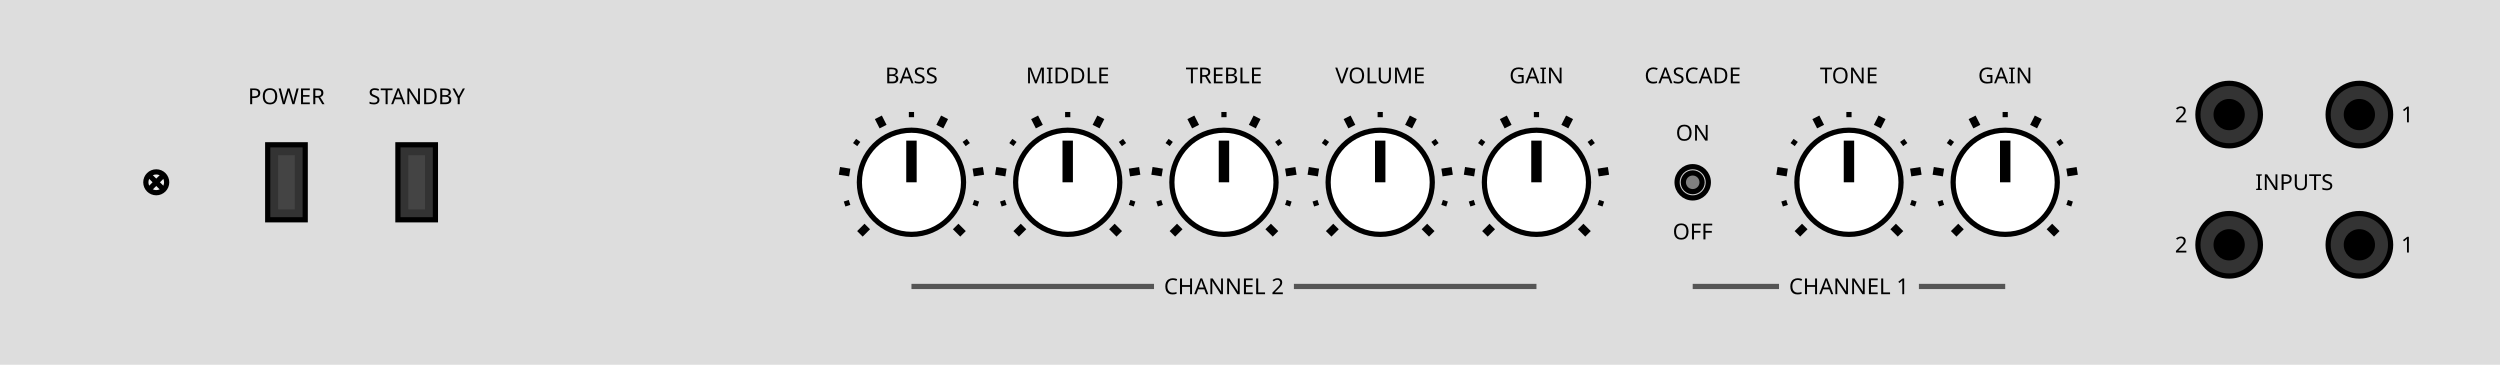
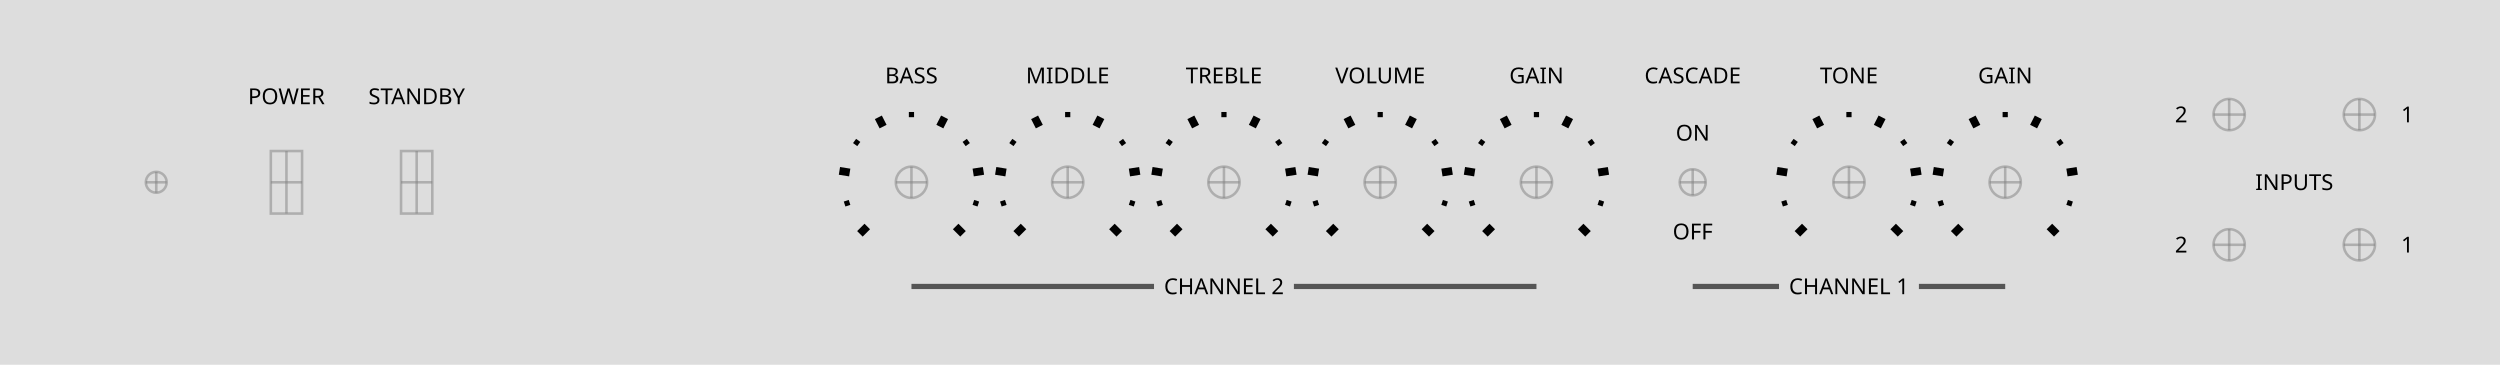
<svg xmlns="http://www.w3.org/2000/svg" baseProfile="full" height="70.0mm" version="1.1" viewBox="0 0 480.0 70.0" width="480.0mm">
  <defs />
  <rect fill="#dddddd" height="70.0" width="480.0" x="0" y="0" />
-   <circle cx="30.0" cy="35.0" fill="#eeeeee" opacity="1.0" r="2.0" stroke="black" stroke-width="1" />
-   <line opacity="1.0" stroke="black" stroke-width="1" x1="28.6" x2="31.4" y1="33.6" y2="36.4" />
-   <line opacity="1.0" stroke="black" stroke-width="1" x1="31.4" x2="28.6" y1="33.6" y2="36.4" />
-   <rect fill="#333333" height="14.4" opacity="1.0" stroke="black" width="7.2" x="51.4" y="27.8" />
-   <rect fill="#444444" height="10.4" opacity="1.0" stroke="none" width="3.2" x="53.4" y="29.8" />
+   <circle cx="30.0" cy="35.0" fill="none" r="2.0" stroke="gray" stroke-opacity="0.5" stroke-width="0.5" />
+   <line stroke="gray" stroke-opacity="0.5" stroke-width="0.5" x1="28.0" x2="32.0" y1="35.0" y2="35.0" />
+   <line stroke="gray" stroke-opacity="0.5" stroke-width="0.5" x1="30.0" x2="30.0" y1="33.0" y2="37.0" />
+   <rect fill="none" height="12.0" stroke="gray" stroke-opacity="0.5" stroke-width="0.5" width="6.0" x="52.0" y="29.0" />
+   <line stroke="gray" stroke-opacity="0.5" stroke-width="0.5" x1="52.0" x2="58.0" y1="35.0" y2="35.0" />
+   <line stroke="gray" stroke-opacity="0.5" stroke-width="0.5" x1="55.0" x2="55.0" y1="29.0" y2="41.0" />
  <text fill="black" font-family="sans-serif" font-size="4.233" font-weight="normal" text-anchor="middle" x="55.0" y="20.0">POWER</text>
-   <rect fill="#333333" height="14.4" opacity="1.0" stroke="black" width="7.2" x="76.4" y="27.8" />
-   <rect fill="#444444" height="10.4" opacity="1.0" stroke="none" width="3.2" x="78.4" y="29.8" />
+   <rect fill="none" height="12.0" stroke="gray" stroke-opacity="0.5" stroke-width="0.5" width="6.0" x="77.0" y="29.0" />
+   <line stroke="gray" stroke-opacity="0.5" stroke-width="0.5" x1="77.0" x2="83.0" y1="35.0" y2="35.0" />
+   <line stroke="gray" stroke-opacity="0.5" stroke-width="0.5" x1="80.0" x2="80.0" y1="29.0" y2="41.0" />
  <text fill="black" font-family="sans-serif" font-size="4.233" font-weight="normal" text-anchor="middle" x="80.0" y="20.0">STANDBY</text>
  <text fill="black" font-family="sans-serif" font-size="4.233" font-weight="normal" text-anchor="middle" x="235.0" y="56.482">CHANNEL 2</text>
  <line stroke="#555555" stroke-width="1.0" x1="175.0" x2="221.57" y1="55.0" y2="55.0" />
  <line stroke="#555555" stroke-width="1.0" x1="248.43" x2="295.0" y1="55.0" y2="55.0" />
+   <circle cx="175.0" cy="35.0" fill="none" r="3.0" stroke="gray" stroke-opacity="0.5" stroke-width="0.5" />
+   <line stroke="gray" stroke-opacity="0.5" stroke-width="0.5" x1="172.0" x2="178.0" y1="35.0" y2="35.0" />
+   <line stroke="gray" stroke-opacity="0.5" stroke-width="0.5" x1="175.0" x2="175.0" y1="32.0" y2="38.0" />
  <line stroke="black" stroke-width="1.5" x1="166.515" x2="165.101" y1="43.485" y2="44.899" />
  <line stroke="black" stroke-width="1" x1="163.112" x2="162.161" y1="38.863" y2="39.172" />
  <line stroke="black" stroke-width="1.5" x1="163.148" x2="161.172" y1="33.123" y2="32.81" />
  <line stroke="black" stroke-width="1" x1="164.887" x2="164.078" y1="27.653" y2="27.065" />
  <line stroke="black" stroke-width="1.5" x1="169.552" x2="168.644" y1="24.308" y2="22.526" />
  <line stroke="black" stroke-width="1" x1="175.0" x2="175.0" y1="22.5" y2="21.5" />
  <line stroke="black" stroke-width="1.5" x1="180.448" x2="181.356" y1="24.308" y2="22.526" />
  <line stroke="black" stroke-width="1" x1="185.113" x2="185.922" y1="27.653" y2="27.065" />
  <line stroke="black" stroke-width="1.5" x1="186.852" x2="188.828" y1="33.123" y2="32.81" />
  <line stroke="black" stroke-width="1" x1="186.888" x2="187.839" y1="38.863" y2="39.172" />
  <line stroke="black" stroke-width="1.5" x1="183.485" x2="184.899" y1="43.485" y2="44.899" />
-   <circle cx="175.0" cy="35.0" fill="white" opacity="1.0" r="10.0" stroke="black" stroke-width="1" />
-   <line opacity="1.0" stroke="black" stroke-width="2" x1="175.0" x2="175.0" y1="35.0" y2="27.0" />
  <text fill="black" font-family="sans-serif" font-size="4.233" font-weight="normal" text-anchor="middle" x="175.0" y="16.0">BASS</text>
+   <circle cx="205.0" cy="35.0" fill="none" r="3.0" stroke="gray" stroke-opacity="0.5" stroke-width="0.5" />
+   <line stroke="gray" stroke-opacity="0.5" stroke-width="0.5" x1="202.0" x2="208.0" y1="35.0" y2="35.0" />
+   <line stroke="gray" stroke-opacity="0.5" stroke-width="0.5" x1="205.0" x2="205.0" y1="32.0" y2="38.0" />
  <line stroke="black" stroke-width="1.5" x1="196.515" x2="195.101" y1="43.485" y2="44.899" />
  <line stroke="black" stroke-width="1" x1="193.112" x2="192.161" y1="38.863" y2="39.172" />
  <line stroke="black" stroke-width="1.5" x1="193.148" x2="191.172" y1="33.123" y2="32.81" />
  <line stroke="black" stroke-width="1" x1="194.887" x2="194.078" y1="27.653" y2="27.065" />
  <line stroke="black" stroke-width="1.5" x1="199.552" x2="198.644" y1="24.308" y2="22.526" />
  <line stroke="black" stroke-width="1" x1="205.0" x2="205.0" y1="22.5" y2="21.5" />
  <line stroke="black" stroke-width="1.5" x1="210.448" x2="211.356" y1="24.308" y2="22.526" />
  <line stroke="black" stroke-width="1" x1="215.113" x2="215.922" y1="27.653" y2="27.065" />
  <line stroke="black" stroke-width="1.5" x1="216.852" x2="218.828" y1="33.123" y2="32.81" />
  <line stroke="black" stroke-width="1" x1="216.888" x2="217.839" y1="38.863" y2="39.172" />
  <line stroke="black" stroke-width="1.5" x1="213.485" x2="214.899" y1="43.485" y2="44.899" />
-   <circle cx="205.0" cy="35.0" fill="white" opacity="1.0" r="10.0" stroke="black" stroke-width="1" />
-   <line opacity="1.0" stroke="black" stroke-width="2" x1="205.0" x2="205.0" y1="35.0" y2="27.0" />
  <text fill="black" font-family="sans-serif" font-size="4.233" font-weight="normal" text-anchor="middle" x="205.0" y="16.0">MIDDLE</text>
+   <circle cx="235.0" cy="35.0" fill="none" r="3.0" stroke="gray" stroke-opacity="0.5" stroke-width="0.5" />
+   <line stroke="gray" stroke-opacity="0.5" stroke-width="0.5" x1="232.0" x2="238.0" y1="35.0" y2="35.0" />
+   <line stroke="gray" stroke-opacity="0.5" stroke-width="0.5" x1="235.0" x2="235.0" y1="32.0" y2="38.0" />
  <line stroke="black" stroke-width="1.5" x1="226.515" x2="225.101" y1="43.485" y2="44.899" />
  <line stroke="black" stroke-width="1" x1="223.112" x2="222.161" y1="38.863" y2="39.172" />
  <line stroke="black" stroke-width="1.5" x1="223.148" x2="221.172" y1="33.123" y2="32.81" />
  <line stroke="black" stroke-width="1" x1="224.887" x2="224.078" y1="27.653" y2="27.065" />
  <line stroke="black" stroke-width="1.5" x1="229.552" x2="228.644" y1="24.308" y2="22.526" />
  <line stroke="black" stroke-width="1" x1="235.0" x2="235.0" y1="22.5" y2="21.5" />
  <line stroke="black" stroke-width="1.5" x1="240.448" x2="241.356" y1="24.308" y2="22.526" />
  <line stroke="black" stroke-width="1" x1="245.113" x2="245.922" y1="27.653" y2="27.065" />
  <line stroke="black" stroke-width="1.5" x1="246.852" x2="248.828" y1="33.123" y2="32.81" />
  <line stroke="black" stroke-width="1" x1="246.888" x2="247.839" y1="38.863" y2="39.172" />
  <line stroke="black" stroke-width="1.5" x1="243.485" x2="244.899" y1="43.485" y2="44.899" />
-   <circle cx="235.0" cy="35.0" fill="white" opacity="1.0" r="10.0" stroke="black" stroke-width="1" />
-   <line opacity="1.0" stroke="black" stroke-width="2" x1="235.0" x2="235.0" y1="35.0" y2="27.0" />
  <text fill="black" font-family="sans-serif" font-size="4.233" font-weight="normal" text-anchor="middle" x="235.0" y="16.0">TREBLE</text>
+   <circle cx="265.0" cy="35.0" fill="none" r="3.0" stroke="gray" stroke-opacity="0.5" stroke-width="0.5" />
+   <line stroke="gray" stroke-opacity="0.5" stroke-width="0.5" x1="262.0" x2="268.0" y1="35.0" y2="35.0" />
+   <line stroke="gray" stroke-opacity="0.5" stroke-width="0.5" x1="265.0" x2="265.0" y1="32.0" y2="38.0" />
  <line stroke="black" stroke-width="1.5" x1="256.515" x2="255.101" y1="43.485" y2="44.899" />
  <line stroke="black" stroke-width="1" x1="253.112" x2="252.161" y1="38.863" y2="39.172" />
  <line stroke="black" stroke-width="1.5" x1="253.148" x2="251.172" y1="33.123" y2="32.81" />
  <line stroke="black" stroke-width="1" x1="254.887" x2="254.078" y1="27.653" y2="27.065" />
  <line stroke="black" stroke-width="1.5" x1="259.552" x2="258.644" y1="24.308" y2="22.526" />
  <line stroke="black" stroke-width="1" x1="265.0" x2="265.0" y1="22.5" y2="21.5" />
  <line stroke="black" stroke-width="1.5" x1="270.448" x2="271.356" y1="24.308" y2="22.526" />
  <line stroke="black" stroke-width="1" x1="275.113" x2="275.922" y1="27.653" y2="27.065" />
  <line stroke="black" stroke-width="1.5" x1="276.852" x2="278.828" y1="33.123" y2="32.81" />
  <line stroke="black" stroke-width="1" x1="276.888" x2="277.839" y1="38.863" y2="39.172" />
  <line stroke="black" stroke-width="1.5" x1="273.485" x2="274.899" y1="43.485" y2="44.899" />
-   <circle cx="265.0" cy="35.0" fill="white" opacity="1.0" r="10.0" stroke="black" stroke-width="1" />
-   <line opacity="1.0" stroke="black" stroke-width="2" x1="265.0" x2="265.0" y1="35.0" y2="27.0" />
  <text fill="black" font-family="sans-serif" font-size="4.233" font-weight="normal" text-anchor="middle" x="265.0" y="16.0">VOLUME</text>
+   <circle cx="295.0" cy="35.0" fill="none" r="3.0" stroke="gray" stroke-opacity="0.5" stroke-width="0.5" />
+   <line stroke="gray" stroke-opacity="0.5" stroke-width="0.5" x1="292.0" x2="298.0" y1="35.0" y2="35.0" />
+   <line stroke="gray" stroke-opacity="0.5" stroke-width="0.5" x1="295.0" x2="295.0" y1="32.0" y2="38.0" />
  <line stroke="black" stroke-width="1.5" x1="286.515" x2="285.101" y1="43.485" y2="44.899" />
  <line stroke="black" stroke-width="1" x1="283.112" x2="282.161" y1="38.863" y2="39.172" />
  <line stroke="black" stroke-width="1.5" x1="283.148" x2="281.172" y1="33.123" y2="32.81" />
  <line stroke="black" stroke-width="1" x1="284.887" x2="284.078" y1="27.653" y2="27.065" />
  <line stroke="black" stroke-width="1.5" x1="289.552" x2="288.644" y1="24.308" y2="22.526" />
  <line stroke="black" stroke-width="1" x1="295.0" x2="295.0" y1="22.5" y2="21.5" />
  <line stroke="black" stroke-width="1.5" x1="300.448" x2="301.356" y1="24.308" y2="22.526" />
  <line stroke="black" stroke-width="1" x1="305.113" x2="305.922" y1="27.653" y2="27.065" />
  <line stroke="black" stroke-width="1.5" x1="306.852" x2="308.828" y1="33.123" y2="32.81" />
  <line stroke="black" stroke-width="1" x1="306.888" x2="307.839" y1="38.863" y2="39.172" />
  <line stroke="black" stroke-width="1.5" x1="303.485" x2="304.899" y1="43.485" y2="44.899" />
-   <circle cx="295.0" cy="35.0" fill="white" opacity="1.0" r="10.0" stroke="black" stroke-width="1" />
-   <line opacity="1.0" stroke="black" stroke-width="2" x1="295.0" x2="295.0" y1="35.0" y2="27.0" />
  <text fill="black" font-family="sans-serif" font-size="4.233" font-weight="normal" text-anchor="middle" x="295.0" y="16.0">GAIN</text>
  <text fill="black" font-family="sans-serif" font-size="4.233" font-weight="normal" text-anchor="middle" x="355.0" y="56.482">CHANNEL 1</text>
  <line stroke="#555555" stroke-width="1.0" x1="325.0" x2="341.57" y1="55.0" y2="55.0" />
  <line stroke="#555555" stroke-width="1.0" x1="368.43" x2="385.0" y1="55.0" y2="55.0" />
+   <circle cx="325.0" cy="35.0" fill="none" r="2.5" stroke="gray" stroke-opacity="0.5" stroke-width="0.5" />
+   <line stroke="gray" stroke-opacity="0.5" stroke-width="0.5" x1="322.5" x2="327.5" y1="35.0" y2="35.0" />
+   <line stroke="gray" stroke-opacity="0.5" stroke-width="0.5" x1="325.0" x2="325.0" y1="32.5" y2="37.5" />
  <text fill="black" font-family="sans-serif" font-size="4.233" font-weight="normal" text-anchor="middle" x="325.0" y="27.0">ON</text>
  <text fill="black" font-family="sans-serif" font-size="4.233" font-weight="normal" text-anchor="middle" x="325.0" y="45.963">OFF</text>
-   <circle cx="325.0" cy="35.0" fill="#cccccc" opacity="1.0" r="3.0" stroke="black" />
-   <circle cx="325.0" cy="35.0" fill="gray" opacity="1.0" r="1.8" stroke="black" />
  <text fill="black" font-family="sans-serif" font-size="4.233" font-weight="normal" text-anchor="middle" x="325.0" y="16.0">CASCADE</text>
+   <circle cx="355.0" cy="35.0" fill="none" r="3.0" stroke="gray" stroke-opacity="0.5" stroke-width="0.5" />
+   <line stroke="gray" stroke-opacity="0.5" stroke-width="0.5" x1="352.0" x2="358.0" y1="35.0" y2="35.0" />
+   <line stroke="gray" stroke-opacity="0.5" stroke-width="0.5" x1="355.0" x2="355.0" y1="32.0" y2="38.0" />
  <line stroke="black" stroke-width="1.5" x1="346.515" x2="345.101" y1="43.485" y2="44.899" />
  <line stroke="black" stroke-width="1" x1="343.112" x2="342.161" y1="38.863" y2="39.172" />
  <line stroke="black" stroke-width="1.5" x1="343.148" x2="341.172" y1="33.123" y2="32.81" />
  <line stroke="black" stroke-width="1" x1="344.887" x2="344.078" y1="27.653" y2="27.065" />
  <line stroke="black" stroke-width="1.5" x1="349.552" x2="348.644" y1="24.308" y2="22.526" />
  <line stroke="black" stroke-width="1" x1="355.0" x2="355.0" y1="22.5" y2="21.5" />
  <line stroke="black" stroke-width="1.5" x1="360.448" x2="361.356" y1="24.308" y2="22.526" />
  <line stroke="black" stroke-width="1" x1="365.113" x2="365.922" y1="27.653" y2="27.065" />
  <line stroke="black" stroke-width="1.5" x1="366.852" x2="368.828" y1="33.123" y2="32.81" />
  <line stroke="black" stroke-width="1" x1="366.888" x2="367.839" y1="38.863" y2="39.172" />
  <line stroke="black" stroke-width="1.5" x1="363.485" x2="364.899" y1="43.485" y2="44.899" />
-   <circle cx="355.0" cy="35.0" fill="white" opacity="1.0" r="10.0" stroke="black" stroke-width="1" />
-   <line opacity="1.0" stroke="black" stroke-width="2" x1="355.0" x2="355.0" y1="35.0" y2="27.0" />
  <text fill="black" font-family="sans-serif" font-size="4.233" font-weight="normal" text-anchor="middle" x="355.0" y="16.0">TONE</text>
+   <circle cx="385.0" cy="35.0" fill="none" r="3.0" stroke="gray" stroke-opacity="0.5" stroke-width="0.5" />
+   <line stroke="gray" stroke-opacity="0.5" stroke-width="0.5" x1="382.0" x2="388.0" y1="35.0" y2="35.0" />
+   <line stroke="gray" stroke-opacity="0.5" stroke-width="0.5" x1="385.0" x2="385.0" y1="32.0" y2="38.0" />
  <line stroke="black" stroke-width="1.5" x1="376.515" x2="375.101" y1="43.485" y2="44.899" />
  <line stroke="black" stroke-width="1" x1="373.112" x2="372.161" y1="38.863" y2="39.172" />
  <line stroke="black" stroke-width="1.5" x1="373.148" x2="371.172" y1="33.123" y2="32.81" />
  <line stroke="black" stroke-width="1" x1="374.887" x2="374.078" y1="27.653" y2="27.065" />
  <line stroke="black" stroke-width="1.5" x1="379.552" x2="378.644" y1="24.308" y2="22.526" />
  <line stroke="black" stroke-width="1" x1="385.0" x2="385.0" y1="22.5" y2="21.5" />
  <line stroke="black" stroke-width="1.5" x1="390.448" x2="391.356" y1="24.308" y2="22.526" />
  <line stroke="black" stroke-width="1" x1="395.113" x2="395.922" y1="27.653" y2="27.065" />
  <line stroke="black" stroke-width="1.5" x1="396.852" x2="398.828" y1="33.123" y2="32.81" />
  <line stroke="black" stroke-width="1" x1="396.888" x2="397.839" y1="38.863" y2="39.172" />
  <line stroke="black" stroke-width="1.5" x1="393.485" x2="394.899" y1="43.485" y2="44.899" />
-   <circle cx="385.0" cy="35.0" fill="white" opacity="1.0" r="10.0" stroke="black" stroke-width="1" />
-   <line opacity="1.0" stroke="black" stroke-width="2" x1="385.0" x2="385.0" y1="35.0" y2="27.0" />
  <text fill="black" font-family="sans-serif" font-size="4.233" font-weight="normal" text-anchor="middle" x="385.0" y="16.0">GAIN</text>
  <text fill="black" font-family="sans-serif" font-size="4.233" font-weight="normal" text-anchor="middle" x="440.5" y="36.482">INPUTS</text>
-   <circle cx="428.0" cy="22.0" fill="#333333" opacity="1.0" r="6.0" stroke="black" stroke-width="1" />
-   <circle cx="428.0" cy="22.0" fill="black" opacity="1.0" r="3.0" />
+   <circle cx="428.0" cy="22.0" fill="none" r="3.0" stroke="gray" stroke-opacity="0.5" stroke-width="0.5" />
+   <line stroke="gray" stroke-opacity="0.5" stroke-width="0.5" x1="425.0" x2="431.0" y1="22.0" y2="22.0" />
+   <line stroke="gray" stroke-opacity="0.5" stroke-width="0.5" x1="428.0" x2="428.0" y1="19.0" y2="25.0" />
  <text fill="black" font-family="sans-serif" font-size="4.233" font-weight="normal" text-anchor="end" x="420.0" y="23.482">2</text>
-   <circle cx="428.0" cy="47.0" fill="#333333" opacity="1.0" r="6.0" stroke="black" stroke-width="1" />
-   <circle cx="428.0" cy="47.0" fill="black" opacity="1.0" r="3.0" />
+   <circle cx="428.0" cy="47.0" fill="none" r="3.0" stroke="gray" stroke-opacity="0.5" stroke-width="0.5" />
+   <line stroke="gray" stroke-opacity="0.5" stroke-width="0.5" x1="425.0" x2="431.0" y1="47.0" y2="47.0" />
+   <line stroke="gray" stroke-opacity="0.5" stroke-width="0.5" x1="428.0" x2="428.0" y1="44.0" y2="50.0" />
  <text fill="black" font-family="sans-serif" font-size="4.233" font-weight="normal" text-anchor="end" x="420.0" y="48.482">2</text>
-   <circle cx="453.0" cy="22.0" fill="#333333" opacity="1.0" r="6.0" stroke="black" stroke-width="1" />
-   <circle cx="453.0" cy="22.0" fill="black" opacity="1.0" r="3.0" />
+   <circle cx="453.0" cy="22.0" fill="none" r="3.0" stroke="gray" stroke-opacity="0.5" stroke-width="0.5" />
+   <line stroke="gray" stroke-opacity="0.5" stroke-width="0.5" x1="450.0" x2="456.0" y1="22.0" y2="22.0" />
+   <line stroke="gray" stroke-opacity="0.5" stroke-width="0.5" x1="453.0" x2="453.0" y1="19.0" y2="25.0" />
  <text fill="black" font-family="sans-serif" font-size="4.233" font-weight="normal" text-anchor="start" x="461.0" y="23.482">1</text>
-   <circle cx="453.0" cy="47.0" fill="#333333" opacity="1.0" r="6.0" stroke="black" stroke-width="1" />
-   <circle cx="453.0" cy="47.0" fill="black" opacity="1.0" r="3.0" />
+   <circle cx="453.0" cy="47.0" fill="none" r="3.0" stroke="gray" stroke-opacity="0.5" stroke-width="0.5" />
+   <line stroke="gray" stroke-opacity="0.5" stroke-width="0.5" x1="450.0" x2="456.0" y1="47.0" y2="47.0" />
+   <line stroke="gray" stroke-opacity="0.5" stroke-width="0.5" x1="453.0" x2="453.0" y1="44.0" y2="50.0" />
  <text fill="black" font-family="sans-serif" font-size="4.233" font-weight="normal" text-anchor="start" x="461.0" y="48.482">1</text>
</svg>
